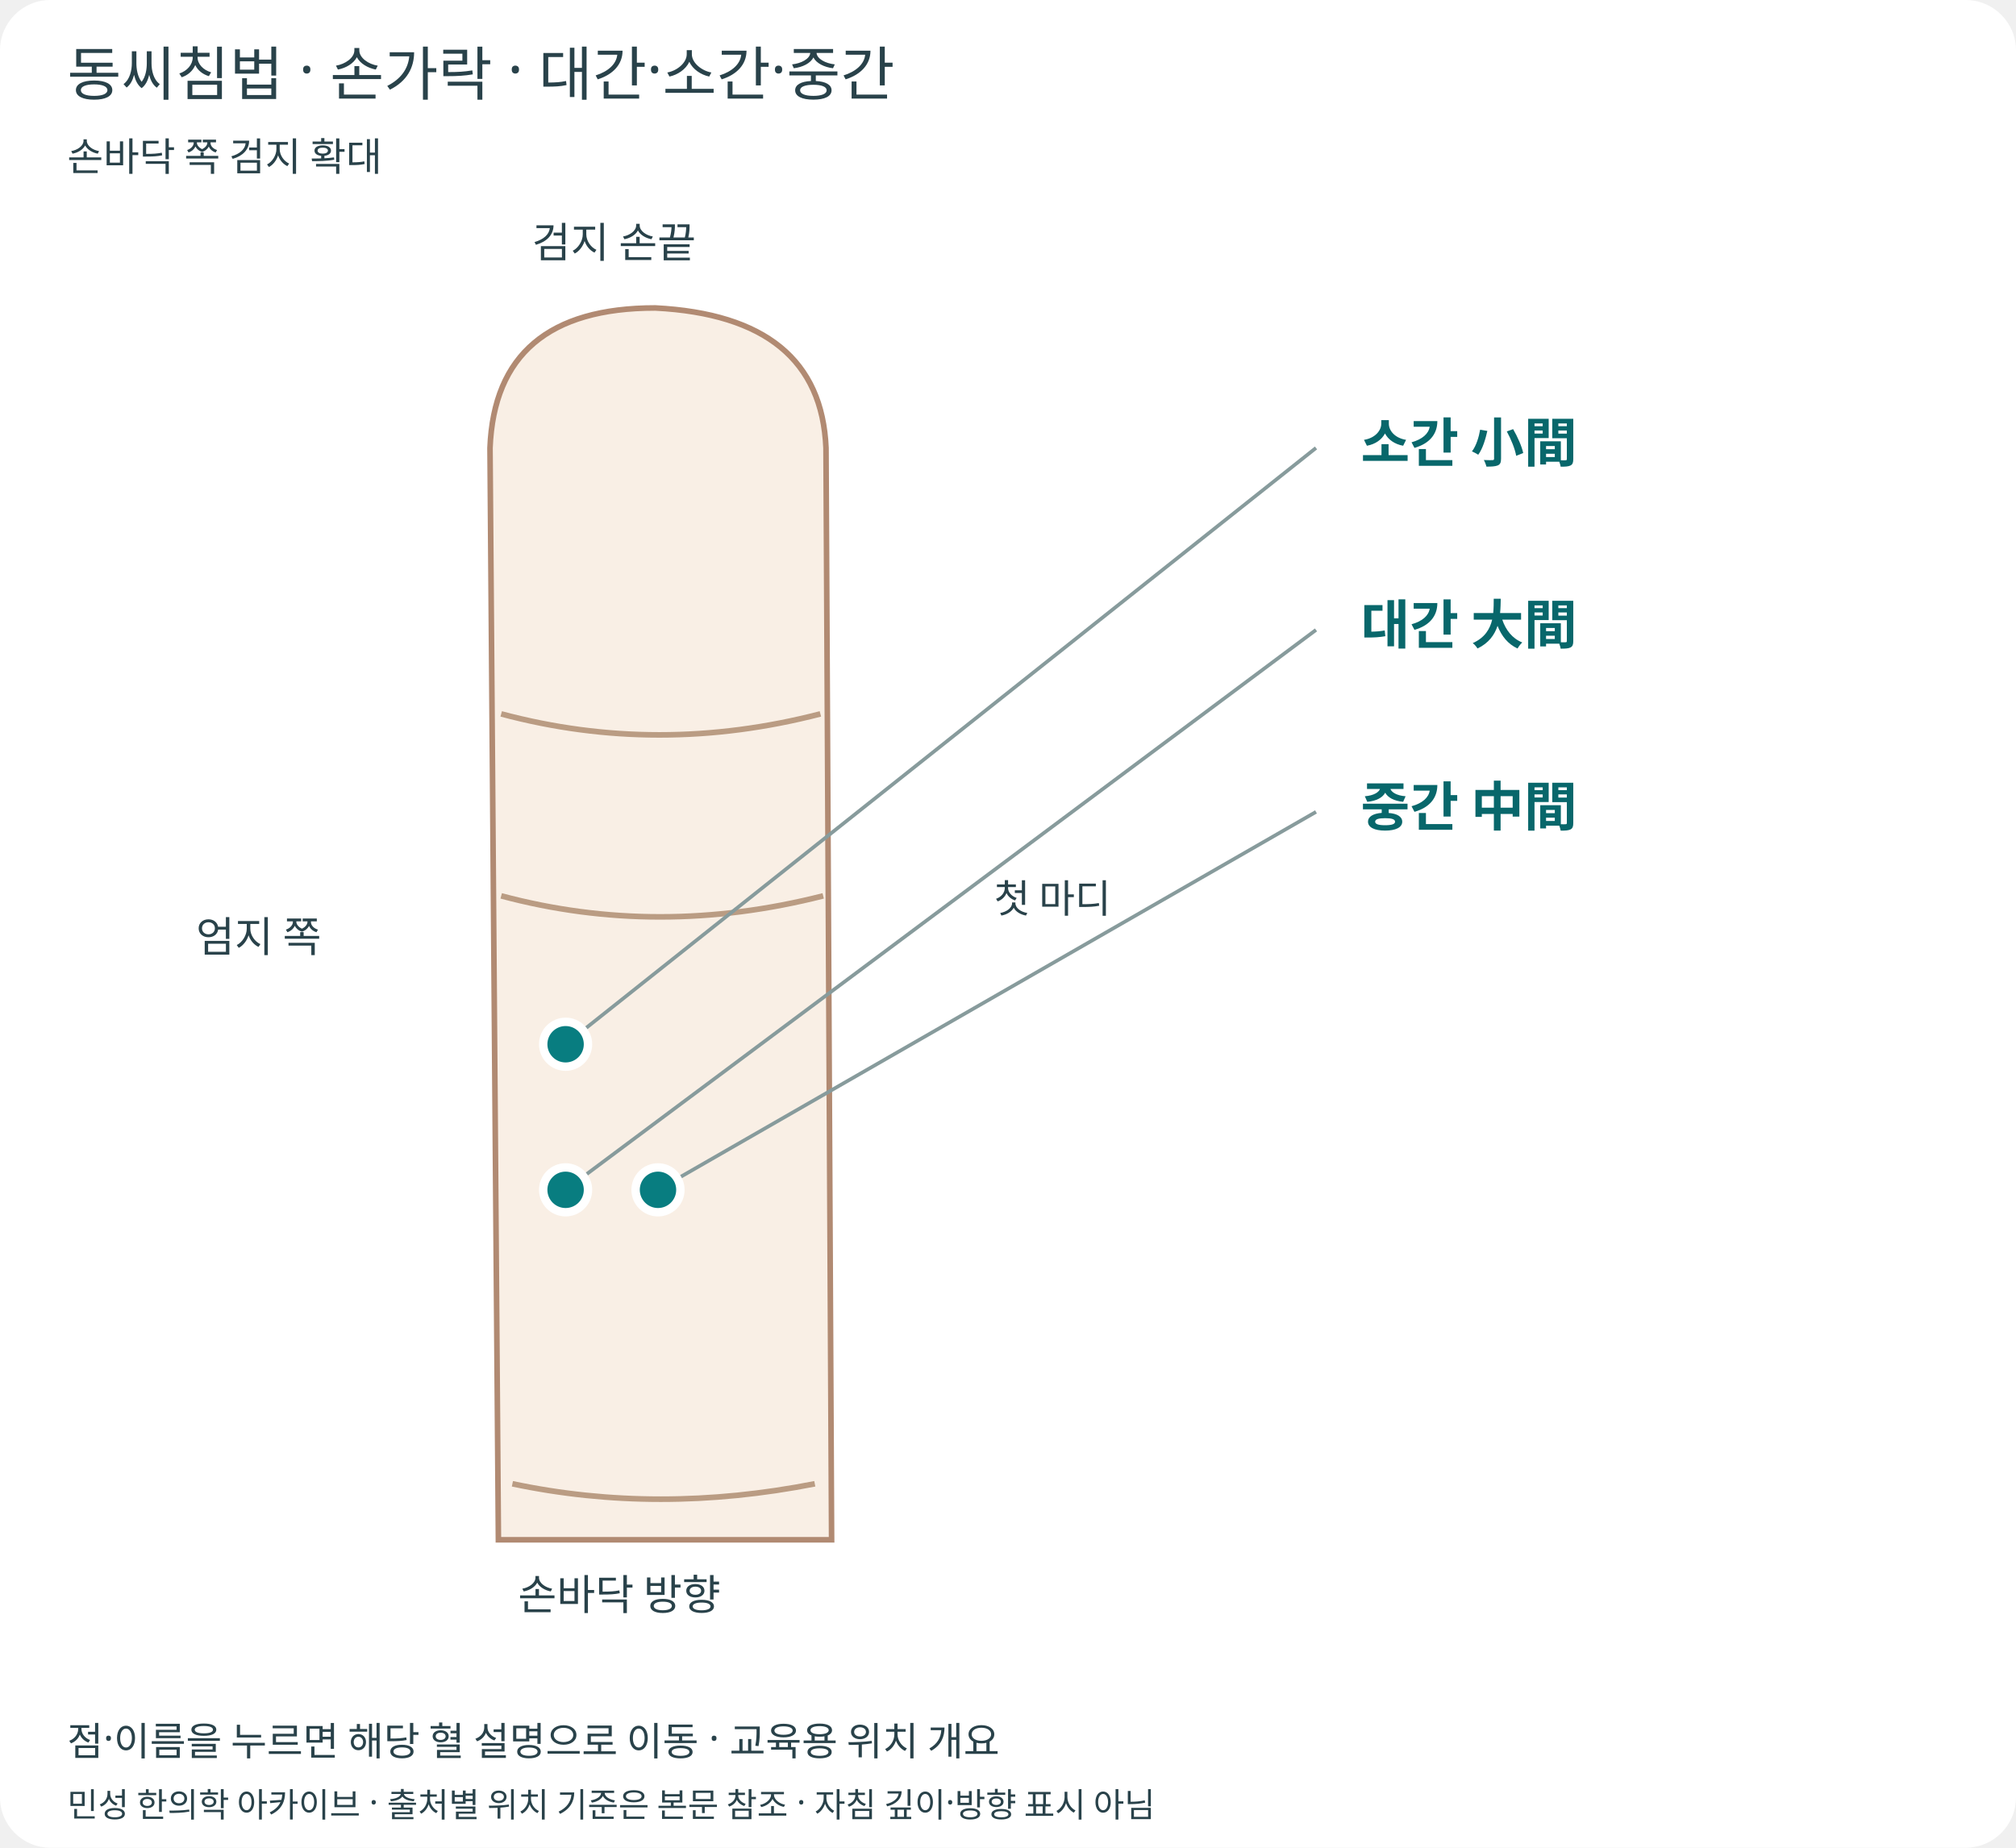
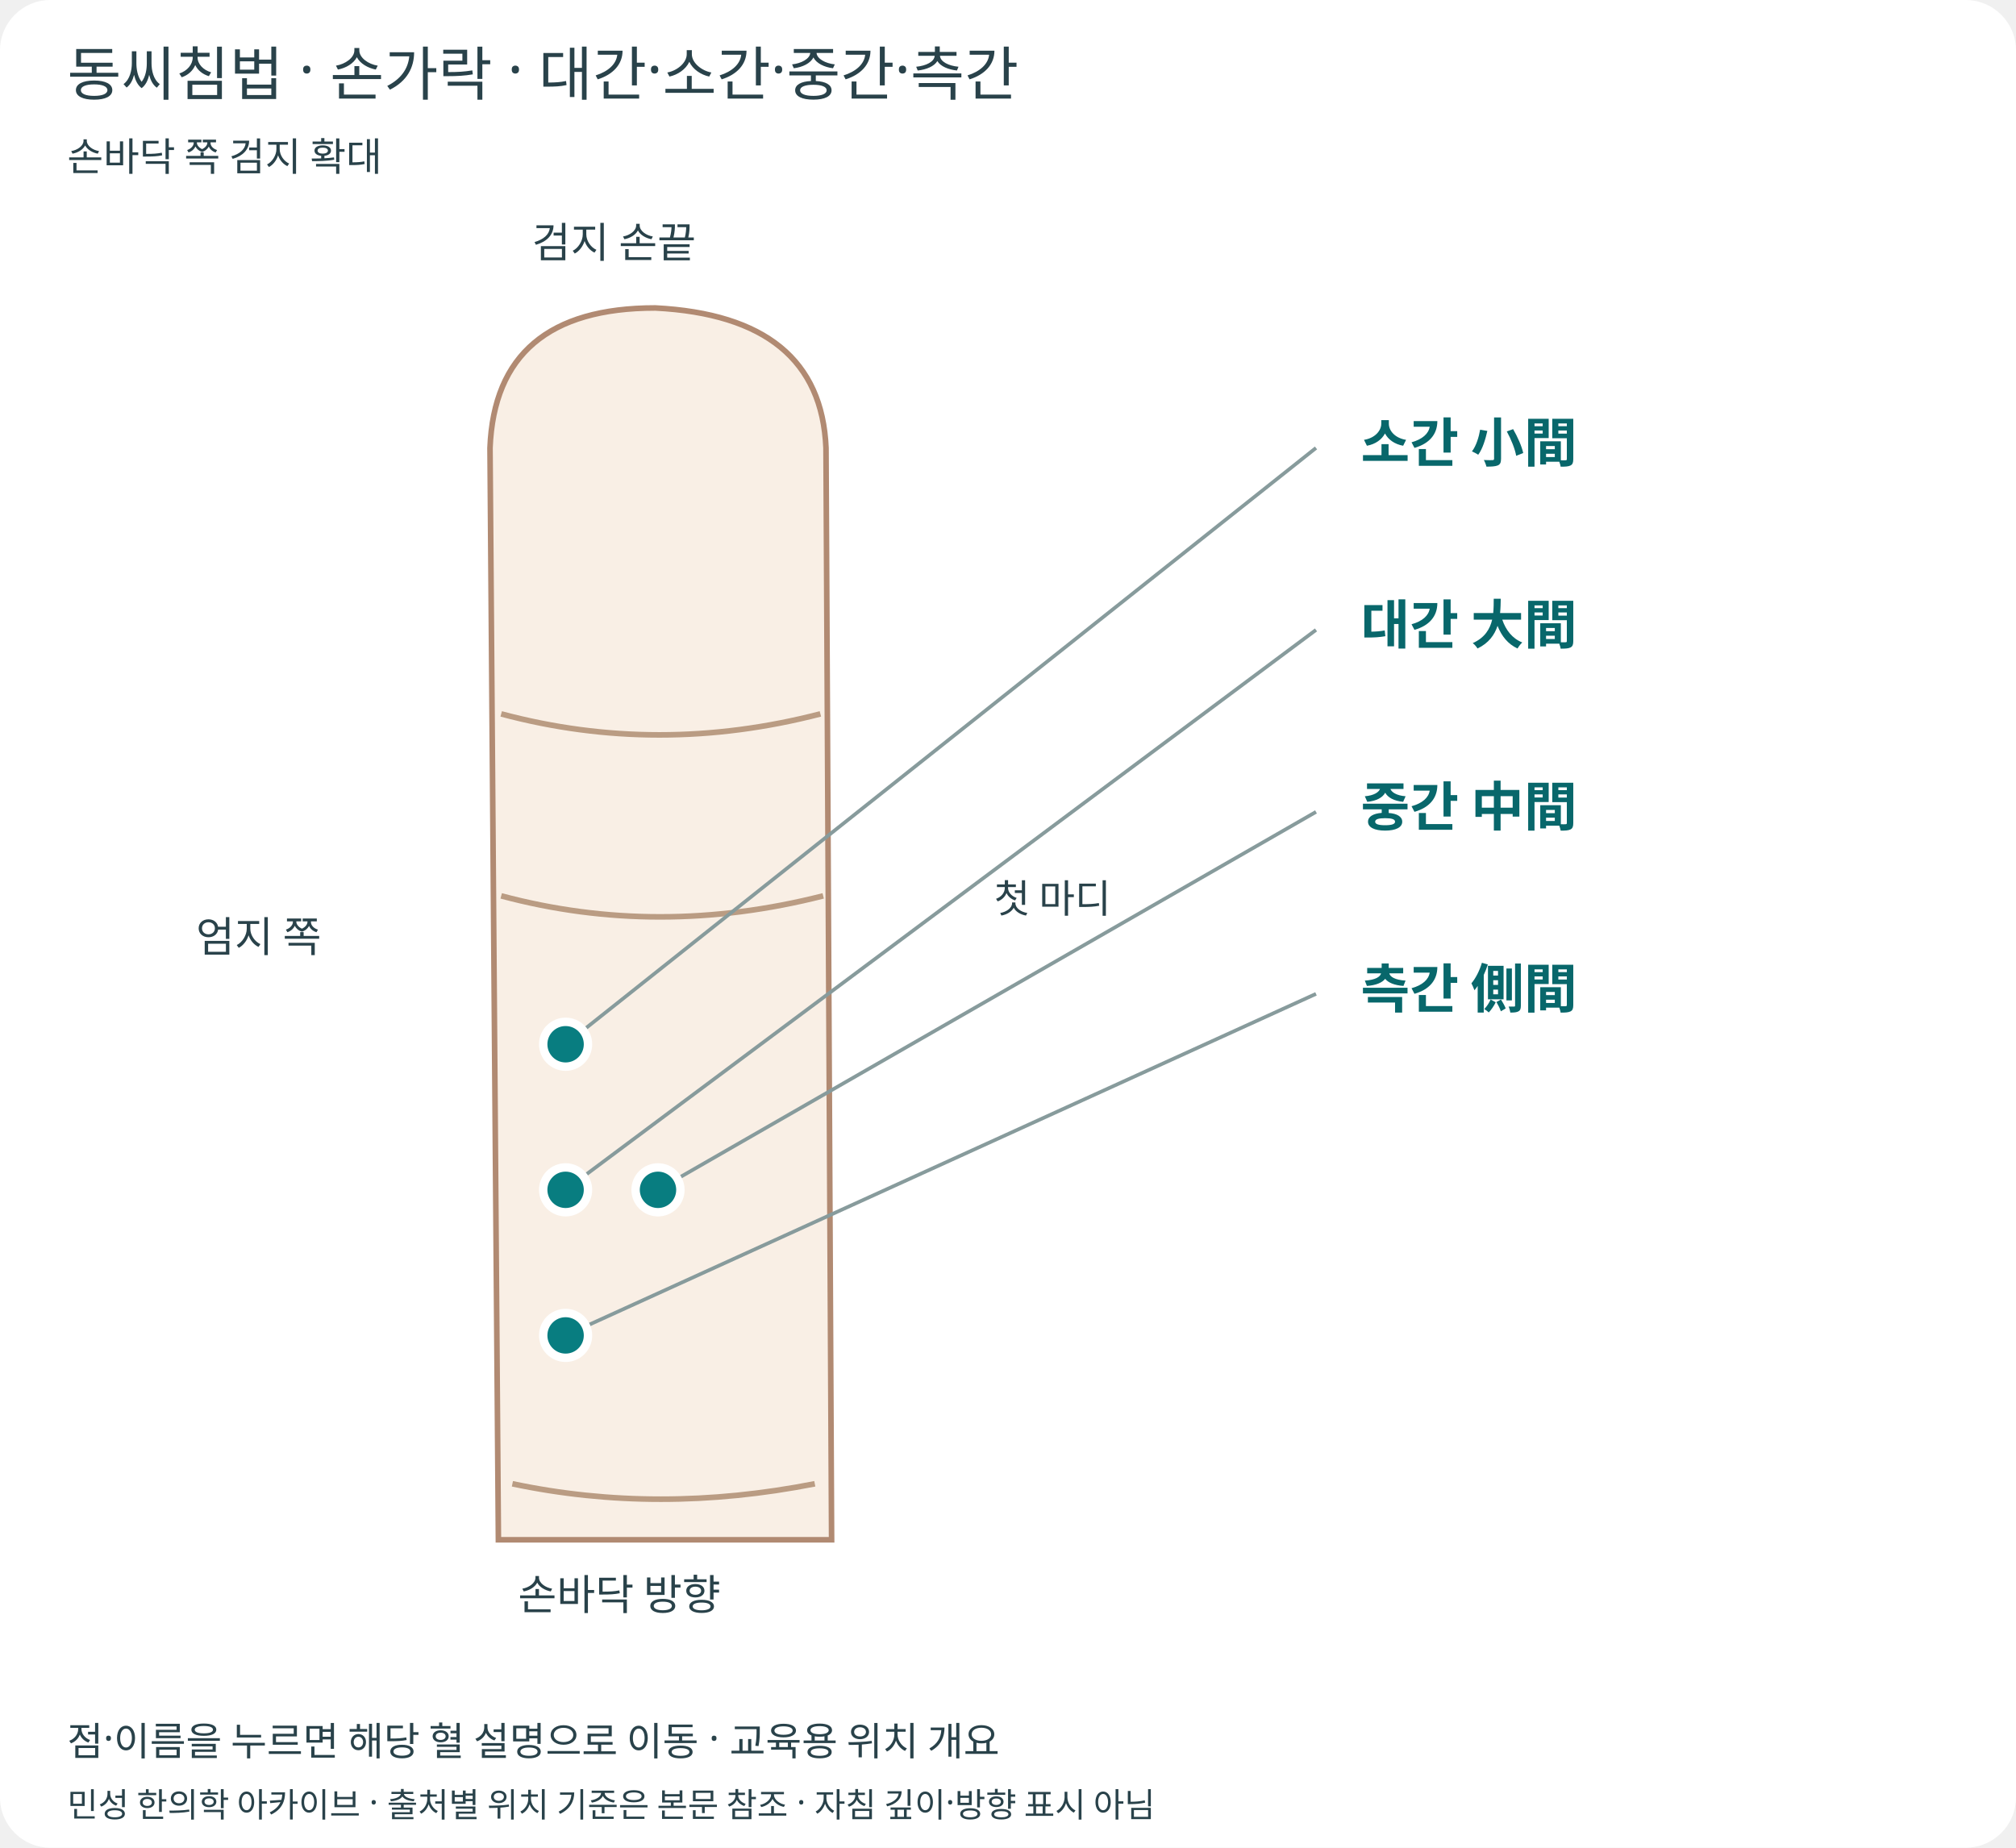
<svg xmlns="http://www.w3.org/2000/svg" viewBox="0 0 720 660" role="img" aria-labelledby="title desc">
  <style>text{font-family:system-ui,"Noto Sans KR",sans-serif;fill:#29424a}.skin{fill:#f9efe5;stroke:#b18a72;stroke-width:2}.bone{fill:none;stroke:#dfcbb5;stroke-width:9;stroke-linecap:round}.landmark{fill:none;stroke:#ba9c83;stroke-width:2}.callout{fill:none;stroke:#879b9c;stroke-width:1.3}.point circle{fill:#087d80;stroke:white;stroke-width:3}.point text{font-weight:700;fill:#08676b}.point:hover circle,.point:focus circle,.point:target circle{fill:#bd4c23;stroke:#7f3218}.point:hover text,.point:target text{fill:#9e3c18}.point:focus{outline:2px solid #087d80}</style>
  <rect width="720" height="660" rx="18" fill="white" />
-   <text x="24" y="34" font-size="21">동씨침법 · 손가락 · 대간·소간·중간</text>
+   <text x="24" y="34" font-size="21">동씨침법 · 손가락 · 대간·소간·중간·측간</text>
  <text x="24" y="61" font-size="14">손바닥 쪽 검지 확대</text>
  <path class="skin" d="M178 550 L175 160 Q177 110 234 110 Q293 113 295 160 L297 550 Z" />
  <path class="landmark" d="M179 255 Q235 270 293 255 M179 320 Q235 335 294 320 M183 530 Q235 541 291 530" />
  <text x="190" y="92" font-size="15">검지 손끝</text>
  <text x="70" y="340" font-size="15">엄지 쪽</text>
  <text x="185" y="575" font-size="15">손바닥 방향</text>
  <text x="355" y="326" font-size="14">첫 마디</text>
  <a id="xiaojian" class="point" href="/tung-acupuncture/fingers/#xiaojian" target="_top" aria-label="소간 위치와 임상 설명">
    <path class="callout" d="M202 373 L470 160" />
    <circle cx="202" cy="373" r="8" />
    <text x="486" y="165" font-size="19">소간 小間</text>
  </a>
  <a id="dajian" class="point" href="/tung-acupuncture/fingers/#dajian" target="_top" aria-label="대간 위치와 임상 설명">
    <path class="callout" d="M202 425 L470 225" />
    <circle cx="202" cy="425" r="8" />
    <text x="486" y="230" font-size="19">대간 大間</text>
  </a>
  <a id="zhongjian" class="point" href="/tung-acupuncture/fingers/#zhongjian" target="_top" aria-label="중간 위치와 임상 설명">
    <path class="callout" d="M235 425 L470 290" />
    <circle cx="235" cy="425" r="8" />
    <text x="486" y="295" font-size="19">중간 中間</text>
  </a>
+   <a id="cejian" class="point" href="/tung-acupuncture/fingers/#cejian" target="_top" aria-label="측간 위치와 임상 설명">
+     <path class="callout" d="M202 477 L470 355" />
+     <circle cx="202" cy="477" r="8" />
+     <text x="486" y="360" font-size="19">측간 側間</text>
+   </a>
  <text x="24" y="627" font-size="14">점·이름을 누르면 해당 혈 설명으로 이동 · 교육용 위치 개요</text>
  <text x="24" y="649" font-size="12">민성 한의학 아카이브 · 출처별 위치 기준은 본문 참조 · 자침 깊이·방향 표시 아님</text>
</svg>
